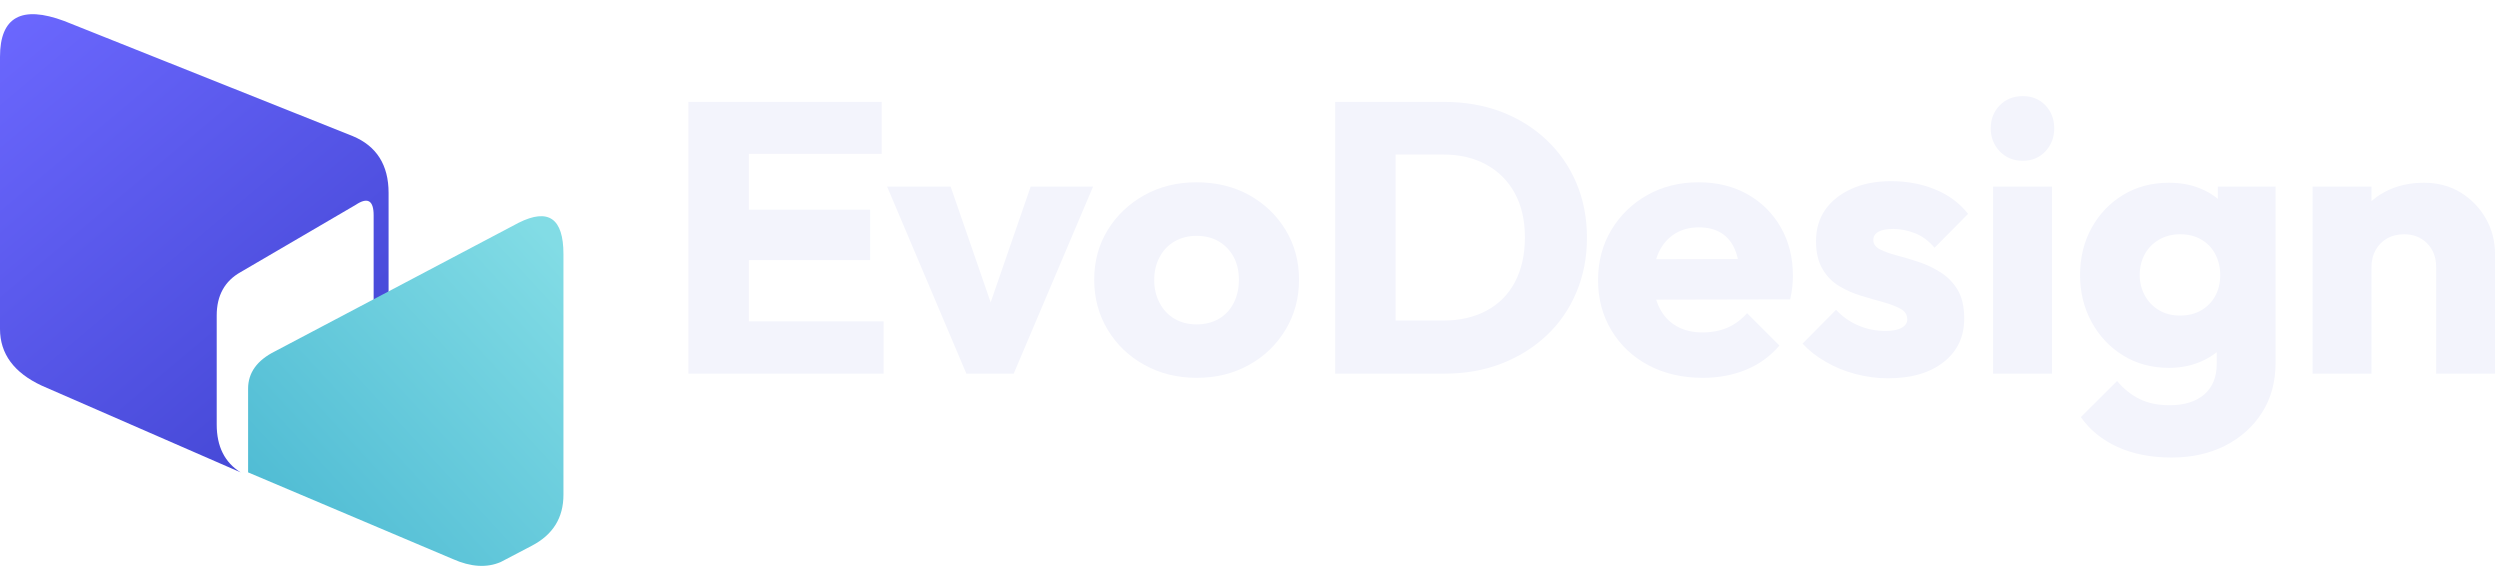
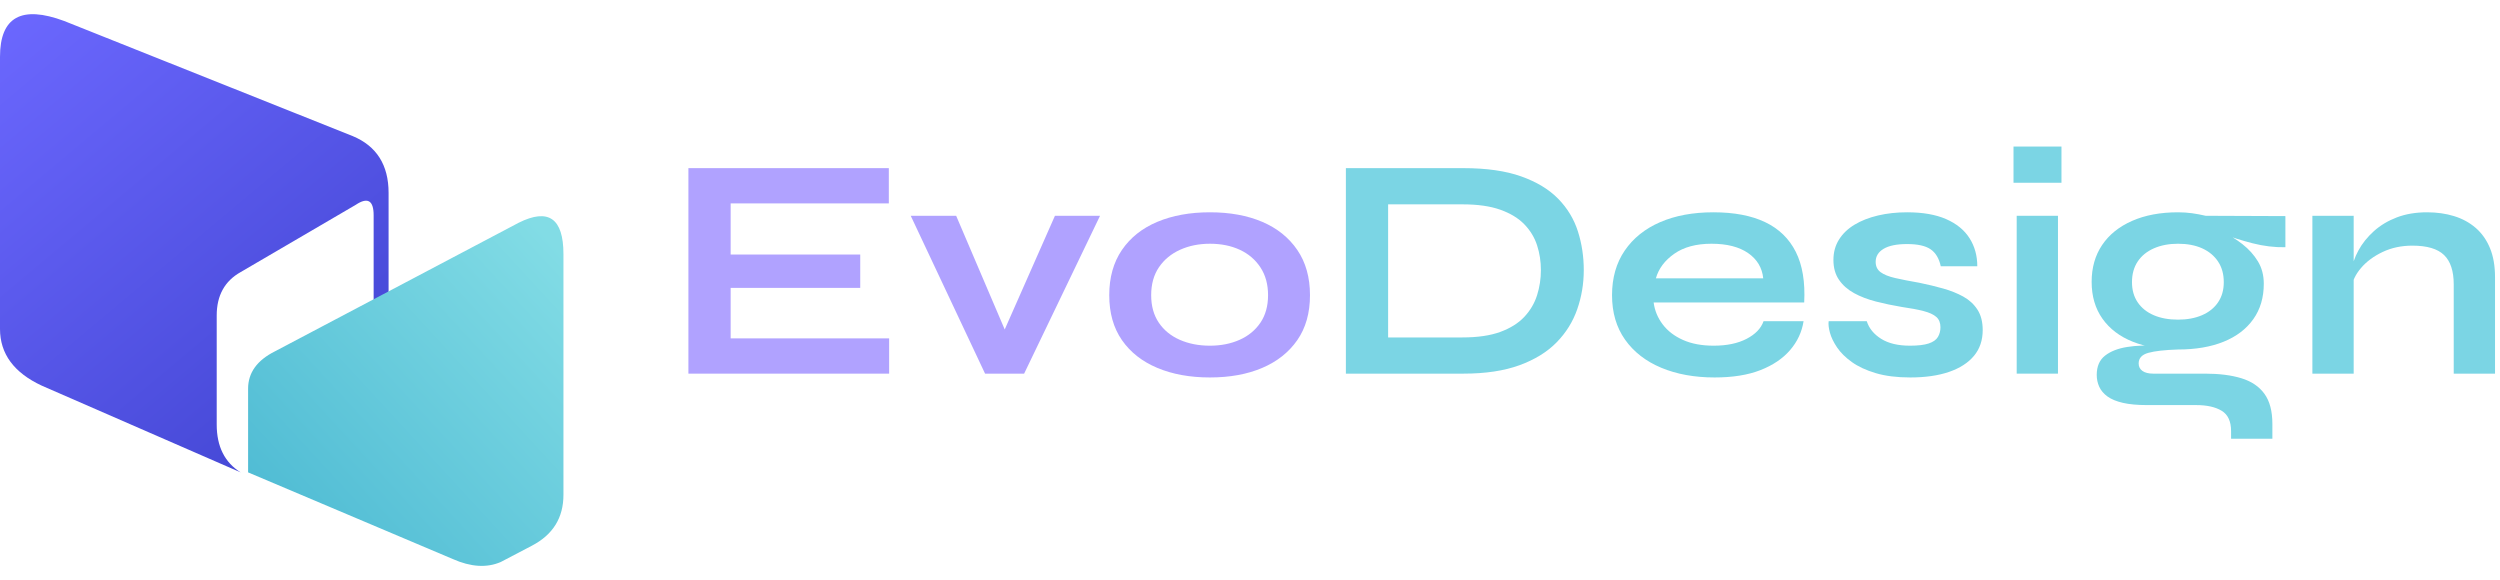
<svg xmlns="http://www.w3.org/2000/svg" viewBox="0 0 276 64">
  <defs>
    <linearGradient id="violet" x1="0" y1="0" x2="260" y2="310" gradientUnits="userSpaceOnUse">
      <stop stop-color="#6c68ff" />
      <stop offset="1" stop-color="#3f43cf" />
    </linearGradient>
    <linearGradient id="cyan" x1="360" y1="145" x2="170" y2="320" gradientUnits="userSpaceOnUse">
      <stop stop-color="#82dce5" />
      <stop offset="1" stop-color="#50bcd4" />
    </linearGradient>
  </defs>
  <g transform="translate(0 1) scale(.165)">
    <path d="M43 8 236 85Q260 95 260 123V204L250 210V138Q250 123 238 131L161 176Q145 185 145 205V278Q145 300 161 310L28 252Q0 239 0 214V32Q0-8 43 8Z" fill="url(#violet)" />
    <path d="M184 229 347 143Q377 128 377 164V325Q377 348 356 359L335 370Q321 376 303 368L166 310V254Q166 238 184 229Z" fill="url(#cyan)" />
  </g>
  <g transform="translate(3.1125 0) scale(1.25)">
-     <g fill="#f3f4fc">
-       <path d="M58.31 33V9H63.65V33ZM62.39 33V28.38H75.55V33ZM62.39 22.97V18.52H74.36V22.97ZM62.39 13.59V9H75.38V13.59Z" />
-       <path d="M82.86 33 75.86 16.48H81.47L86.23 30.25H83.78L88.54 16.48H94.05L87.04 33Z" />
-       <path d="M103.19 33.37Q100.64 33.37 98.59 32.23Q96.53 31.1 95.34 29.12Q94.15 27.15 94.15 24.7Q94.15 22.26 95.34 20.32Q96.53 18.38 98.57 17.24Q100.61 16.1 103.19 16.1Q105.78 16.1 107.82 17.22Q109.86 18.35 111.05 20.3Q112.24 22.26 112.24 24.7Q112.24 27.15 111.05 29.12Q109.86 31.1 107.82 32.23Q105.78 33.37 103.19 33.37ZM103.19 28.65Q104.31 28.65 105.16 28.16Q106.01 27.66 106.47 26.76Q106.93 25.86 106.93 24.7Q106.93 23.55 106.46 22.68Q105.98 21.81 105.15 21.32Q104.31 20.83 103.19 20.83Q102.1 20.83 101.25 21.32Q100.4 21.81 99.93 22.7Q99.45 23.58 99.45 24.74Q99.45 25.86 99.93 26.76Q100.4 27.66 101.25 28.16Q102.1 28.65 103.19 28.65Z" />
-       <path d="M119.04 33V28.31H124.99Q127.16 28.31 128.79 27.44Q130.43 26.57 131.31 24.91Q132.19 23.24 132.19 20.96Q132.19 18.69 131.29 17.05Q130.39 15.42 128.78 14.54Q127.16 13.65 124.99 13.65H118.87V9H125.05Q127.77 9 130.07 9.86Q132.36 10.73 134.08 12.34Q135.8 13.96 136.73 16.15Q137.67 18.35 137.67 21Q137.67 23.62 136.73 25.83Q135.8 28.04 134.1 29.63Q132.4 31.23 130.1 32.12Q127.81 33 125.12 33ZM115.43 33V9H120.77V33Z" />
-       <path d="M147.9 33.37Q145.22 33.37 143.12 32.27Q141.03 31.16 139.84 29.19Q138.65 27.22 138.65 24.74Q138.65 22.26 139.83 20.3Q141 18.35 143.01 17.22Q145.01 16.1 147.53 16.1Q149.98 16.1 151.85 17.16Q153.72 18.21 154.79 20.08Q155.86 21.95 155.86 24.36Q155.86 24.81 155.81 25.3Q155.76 25.79 155.62 26.44L141.37 26.47V22.9L153.41 22.87L151.17 24.36Q151.13 22.94 150.72 22Q150.32 21.07 149.52 20.57Q148.72 20.08 147.56 20.08Q146.34 20.08 145.44 20.64Q144.54 21.2 144.04 22.22Q143.55 23.24 143.55 24.7Q143.55 26.17 144.08 27.2Q144.6 28.24 145.57 28.8Q146.54 29.36 147.87 29.36Q149.09 29.36 150.08 28.94Q151.06 28.51 151.81 27.66L154.67 30.52Q153.44 31.95 151.71 32.66Q149.98 33.37 147.9 33.37Z" />
-       <path d="M164.26 33.41Q162.79 33.41 161.38 33.03Q159.97 32.66 158.77 31.96Q157.56 31.27 156.71 30.35L159.67 27.36Q160.48 28.24 161.6 28.73Q162.73 29.23 164.05 29.23Q164.97 29.23 165.46 28.95Q165.96 28.68 165.96 28.21Q165.96 27.59 165.36 27.27Q164.77 26.95 163.85 26.69Q162.93 26.44 161.91 26.13Q160.89 25.83 159.97 25.28Q159.05 24.74 158.48 23.77Q157.9 22.8 157.9 21.3Q157.9 19.71 158.71 18.53Q159.53 17.36 161.03 16.68Q162.52 16 164.53 16Q166.64 16 168.42 16.73Q170.21 17.46 171.33 18.89L168.37 21.88Q167.59 20.96 166.62 20.59Q165.65 20.22 164.73 20.22Q163.85 20.22 163.41 20.47Q162.96 20.73 162.96 21.2Q162.96 21.71 163.54 22.02Q164.12 22.32 165.04 22.56Q165.96 22.8 166.98 23.14Q168 23.48 168.91 24.06Q169.83 24.64 170.41 25.6Q170.99 26.57 170.99 28.14Q170.99 30.55 169.17 31.98Q167.35 33.41 164.26 33.41Z" />
-       <path d="M173.54 33V16.48H178.74V33ZM176.16 14.2Q174.93 14.2 174.13 13.37Q173.33 12.53 173.33 11.34Q173.33 10.12 174.13 9.3Q174.93 8.49 176.16 8.49Q177.38 8.49 178.16 9.3Q178.94 10.12 178.94 11.34Q178.94 12.53 178.16 13.37Q177.38 14.2 176.16 14.2Z" />
-       <path d="M189.31 40.41Q186.59 40.41 184.54 39.48Q182.48 38.54 181.29 36.84L184.49 33.65Q185.37 34.7 186.48 35.24Q187.58 35.79 189.14 35.79Q191.08 35.79 192.19 34.84Q193.29 33.88 193.29 32.15V27.93L194.18 24.33L193.39 20.73V16.48H198.49V32.01Q198.49 34.56 197.3 36.43Q196.11 38.3 194.04 39.36Q191.97 40.41 189.31 40.41ZM189.08 32.49Q186.8 32.49 185.03 31.4Q183.26 30.31 182.24 28.44Q181.22 26.57 181.22 24.3Q181.22 21.98 182.24 20.13Q183.26 18.28 185.03 17.21Q186.8 16.14 189.08 16.14Q190.78 16.14 192.12 16.77Q193.46 17.39 194.3 18.53Q195.13 19.67 195.23 21.17V27.46Q195.13 28.92 194.3 30.06Q193.46 31.2 192.1 31.84Q190.74 32.49 189.08 32.49ZM190.06 27.87Q191.15 27.87 191.95 27.39Q192.75 26.91 193.17 26.12Q193.6 25.32 193.6 24.3Q193.6 23.28 193.17 22.46Q192.75 21.64 191.95 21.17Q191.15 20.69 190.06 20.69Q189.01 20.69 188.19 21.17Q187.38 21.64 186.93 22.46Q186.49 23.28 186.49 24.3Q186.49 25.25 186.93 26.08Q187.38 26.91 188.18 27.39Q188.97 27.87 190.06 27.87Z" />
-       <path d="M212.67 33V23.58Q212.67 22.29 211.87 21.49Q211.07 20.69 209.85 20.69Q209 20.69 208.35 21.05Q207.71 21.41 207.33 22.07Q206.96 22.73 206.96 23.58L204.95 22.6Q204.95 20.66 205.8 19.2Q206.65 17.73 208.17 16.93Q209.68 16.14 211.58 16.14Q213.42 16.14 214.83 17Q216.24 17.87 217.06 19.3Q217.87 20.73 217.87 22.43V33ZM201.76 33V16.48H206.96V33Z" />
+     <g>
+       <path d="M62.041 25.426V29.886H76.039V33H58.31V14.85H76.011V17.964H62.041V22.48H73.486V25.426Z" fill="#b0a2ff" />
+       <path d="M86.895 30.616H85.577L90.682 19.058H94.665L87.961 33H84.511L77.946 19.058H81.958Z" fill="#b0a2ff" />
+       <path d="M104.371 33.337Q101.735 33.337 99.729 32.495Q97.723 31.654 96.601 30.041Q95.479 28.428 95.479 26.071Q95.479 23.715 96.601 22.074Q97.723 20.433 99.729 19.591Q101.735 18.75 104.371 18.75Q107.008 18.75 108.986 19.591Q110.964 20.433 112.086 22.074Q113.208 23.715 113.208 26.071Q113.208 28.428 112.086 30.041Q110.964 31.654 108.986 32.495Q107.008 33.337 104.371 33.337ZM104.371 30.531Q105.83 30.531 106.994 30.012Q108.158 29.493 108.832 28.498Q109.505 27.502 109.505 26.071Q109.505 24.64 108.832 23.617Q108.158 22.593 107.008 22.06Q105.858 21.527 104.371 21.527Q102.913 21.527 101.735 22.06Q100.556 22.593 99.869 23.603Q99.182 24.612 99.182 26.071Q99.182 27.502 99.855 28.498Q100.528 29.493 101.707 30.012Q102.885 30.531 104.371 30.531Z" fill="#b0a2ff" />
+       <path d="M126.757 14.85Q129.815 14.85 131.862 15.58Q133.91 16.309 135.131 17.557Q136.351 18.806 136.87 20.433Q137.389 22.06 137.389 23.855Q137.389 25.65 136.814 27.305Q136.239 28.961 134.99 30.237Q133.742 31.513 131.708 32.257Q129.674 33 126.757 33H116.378V14.85ZM120.109 29.802H126.673Q128.693 29.802 130.025 29.311Q131.358 28.82 132.143 27.979Q132.928 27.137 133.265 26.071Q133.602 25.005 133.602 23.855Q133.602 22.705 133.265 21.667Q132.928 20.629 132.143 19.816Q131.358 19.002 130.025 18.525Q128.693 18.048 126.673 18.048H120.109Z" fill="#7bd5e4" />
+       <path d="M153.266 28.371H156.801Q156.576 29.802 155.608 30.924Q154.641 32.046 152.986 32.691Q151.331 33.337 148.946 33.337Q146.281 33.337 144.233 32.481Q142.186 31.625 141.035 29.998Q139.885 28.371 139.885 26.071Q139.885 23.771 141.007 22.13Q142.129 20.489 144.135 19.619Q146.141 18.75 148.834 18.75Q151.583 18.75 153.406 19.619Q155.23 20.489 156.113 22.242Q156.997 23.995 156.857 26.716H143.56Q143.7 27.782 144.36 28.652Q145.019 29.522 146.155 30.026Q147.291 30.531 148.862 30.531Q150.601 30.531 151.765 29.928Q152.93 29.325 153.266 28.371ZM148.666 21.527Q146.646 21.527 145.384 22.41Q144.121 23.294 143.757 24.584H153.238Q153.098 23.182 151.906 22.354Q150.713 21.527 148.666 21.527Z" fill="#7bd5e4" />
+       <path d="M159.017 28.371H162.383Q162.692 29.325 163.659 29.928Q164.627 30.531 166.198 30.531Q167.264 30.531 167.853 30.335Q168.442 30.139 168.667 29.76Q168.891 29.381 168.891 28.904Q168.891 28.315 168.526 27.993Q168.162 27.67 167.404 27.474Q166.647 27.277 165.469 27.109Q164.291 26.913 163.197 26.632Q162.103 26.352 161.261 25.889Q160.419 25.426 159.929 24.711Q159.438 23.995 159.438 22.957Q159.438 21.947 159.929 21.162Q160.419 20.377 161.303 19.844Q162.187 19.311 163.379 19.03Q164.571 18.75 165.946 18.75Q168.022 18.75 169.396 19.353Q170.771 19.956 171.458 21.036Q172.145 22.116 172.145 23.518H168.919Q168.695 22.48 168.022 22.018Q167.348 21.555 165.946 21.555Q164.571 21.555 163.87 21.976Q163.169 22.396 163.169 23.126Q163.169 23.715 163.603 24.037Q164.038 24.36 164.894 24.556Q165.749 24.753 167.04 24.977Q168.134 25.202 169.13 25.482Q170.125 25.763 170.911 26.197Q171.696 26.632 172.159 27.348Q172.622 28.063 172.622 29.157Q172.622 30.503 171.851 31.429Q171.079 32.355 169.649 32.846Q168.218 33.337 166.226 33.337Q164.459 33.337 163.183 32.958Q161.906 32.579 161.065 31.976Q160.223 31.373 159.76 30.686Q159.297 29.998 159.129 29.381Q158.961 28.764 159.017 28.371Z" fill="#7bd5e4" />
+       <path d="M179.579 12.943V16.141H175.343V12.943ZM175.624 19.058H179.27V33H175.624Z" fill="#7bd5e4" />
+       <path d="M189.874 30.868Q187.602 30.868 185.877 30.181Q184.151 29.493 183.198 28.147Q182.244 26.8 182.244 24.893Q182.244 23.013 183.17 21.639Q184.095 20.264 185.821 19.507Q187.546 18.75 189.874 18.75Q190.519 18.75 191.122 18.834Q191.725 18.918 192.315 19.058L199.356 19.086V21.835Q197.925 21.863 196.452 21.485Q194.98 21.106 193.857 20.657L193.773 20.461Q194.727 20.91 195.569 21.569Q196.41 22.228 196.929 23.084Q197.448 23.939 197.448 25.061Q197.448 26.885 196.522 28.189Q195.597 29.493 193.9 30.181Q192.202 30.868 189.874 30.868ZM194.559 38.751V38.077Q194.559 36.787 193.731 36.282Q192.904 35.777 191.473 35.777H187.125Q185.863 35.777 185.007 35.581Q184.151 35.384 183.647 35.02Q183.142 34.655 182.917 34.164Q182.693 33.673 182.693 33.112Q182.693 31.99 183.422 31.415Q184.151 30.84 185.386 30.644Q186.62 30.447 188.107 30.559L189.874 30.868Q188.107 30.924 187.251 31.163Q186.396 31.401 186.396 32.102Q186.396 32.523 186.732 32.762Q187.069 33 187.686 33H192.258Q194.138 33 195.47 33.407Q196.803 33.814 197.504 34.781Q198.206 35.749 198.206 37.432V38.751ZM189.874 28.231Q191.08 28.231 191.992 27.838Q192.904 27.446 193.409 26.702Q193.914 25.959 193.914 24.921Q193.914 23.855 193.409 23.098Q192.904 22.34 192.006 21.933Q191.108 21.527 189.874 21.527Q188.668 21.527 187.742 21.933Q186.816 22.34 186.311 23.098Q185.807 23.855 185.807 24.921Q185.807 25.959 186.311 26.702Q186.816 27.446 187.728 27.838Q188.64 28.231 189.874 28.231Z" fill="#7bd5e4" />
+       <path d="M201.74 19.058H205.387V33H201.74ZM211.867 18.75Q213.157 18.75 214.251 19.086Q215.345 19.423 216.159 20.124Q216.972 20.825 217.421 21.905Q217.87 22.985 217.87 24.472V33H214.223V25.117Q214.223 23.35 213.368 22.523Q212.512 21.695 210.576 21.695Q209.118 21.695 207.94 22.256Q206.761 22.817 206.032 23.673Q205.303 24.528 205.19 25.454L205.162 24.023Q205.303 23.042 205.808 22.116Q206.313 21.19 207.168 20.419Q208.024 19.647 209.202 19.198Q210.38 18.75 211.867 18.75Z" fill="#7bd5e4" />
    </g>
  </g>
</svg>
